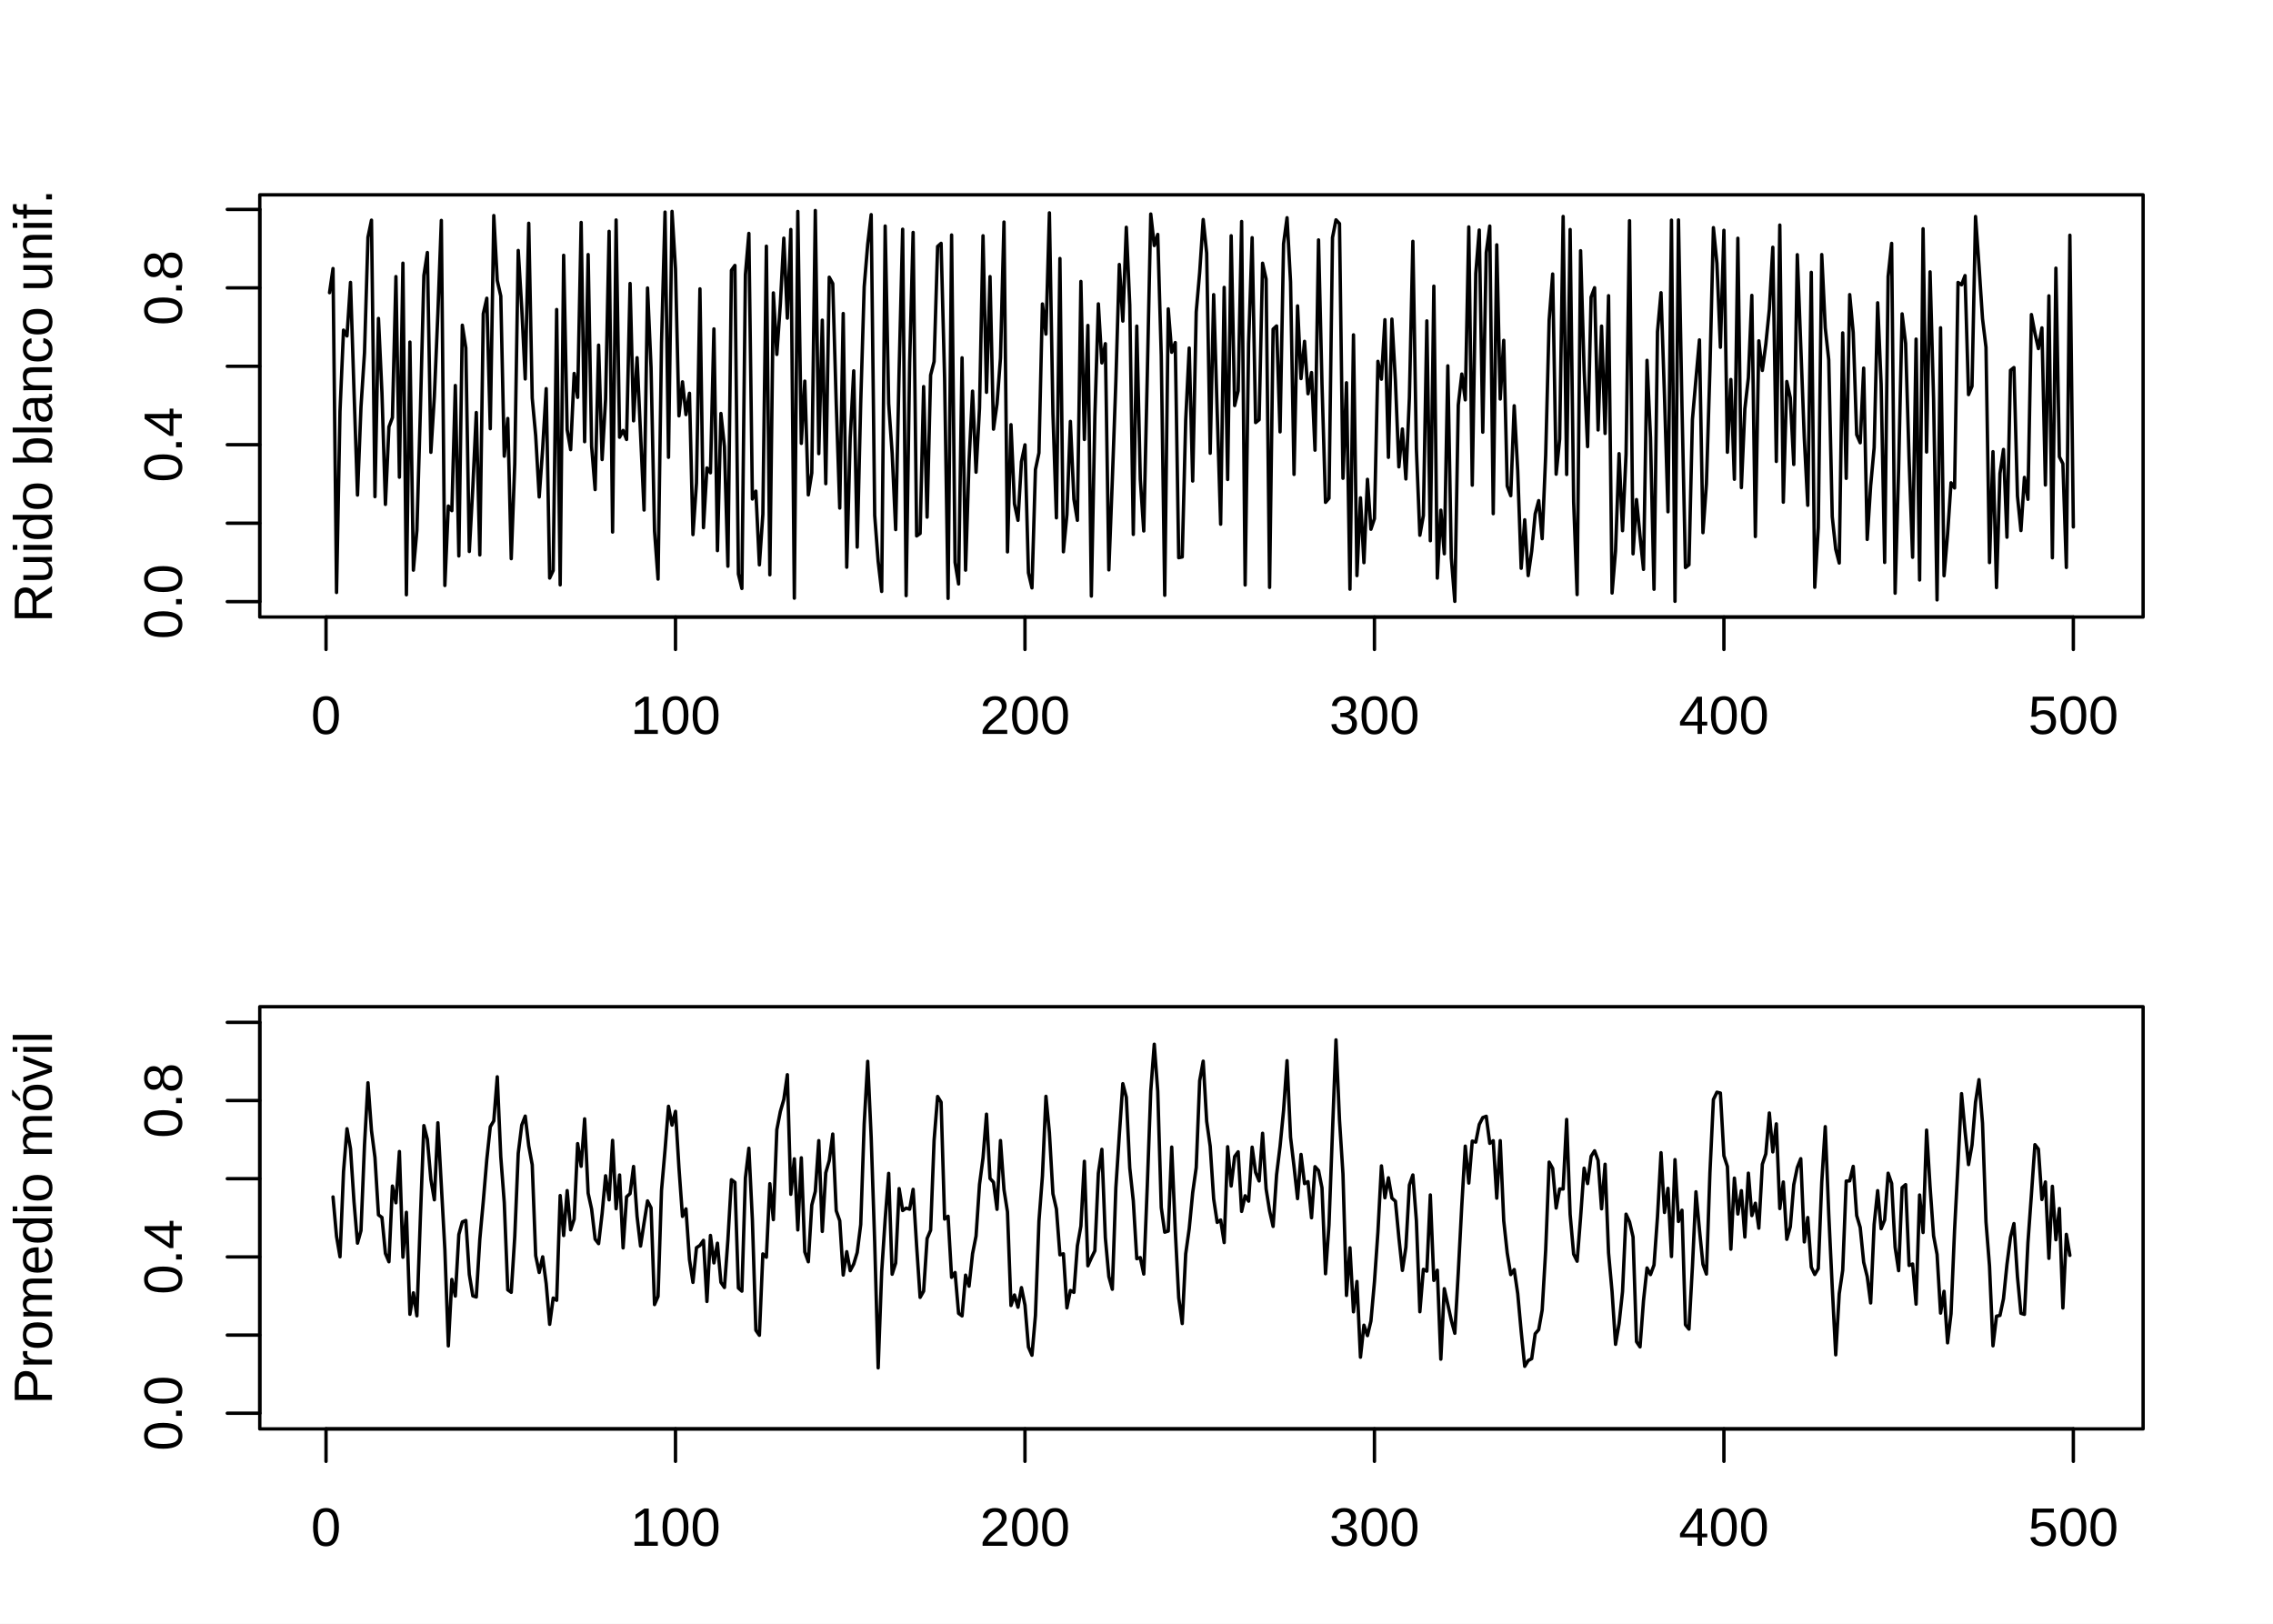
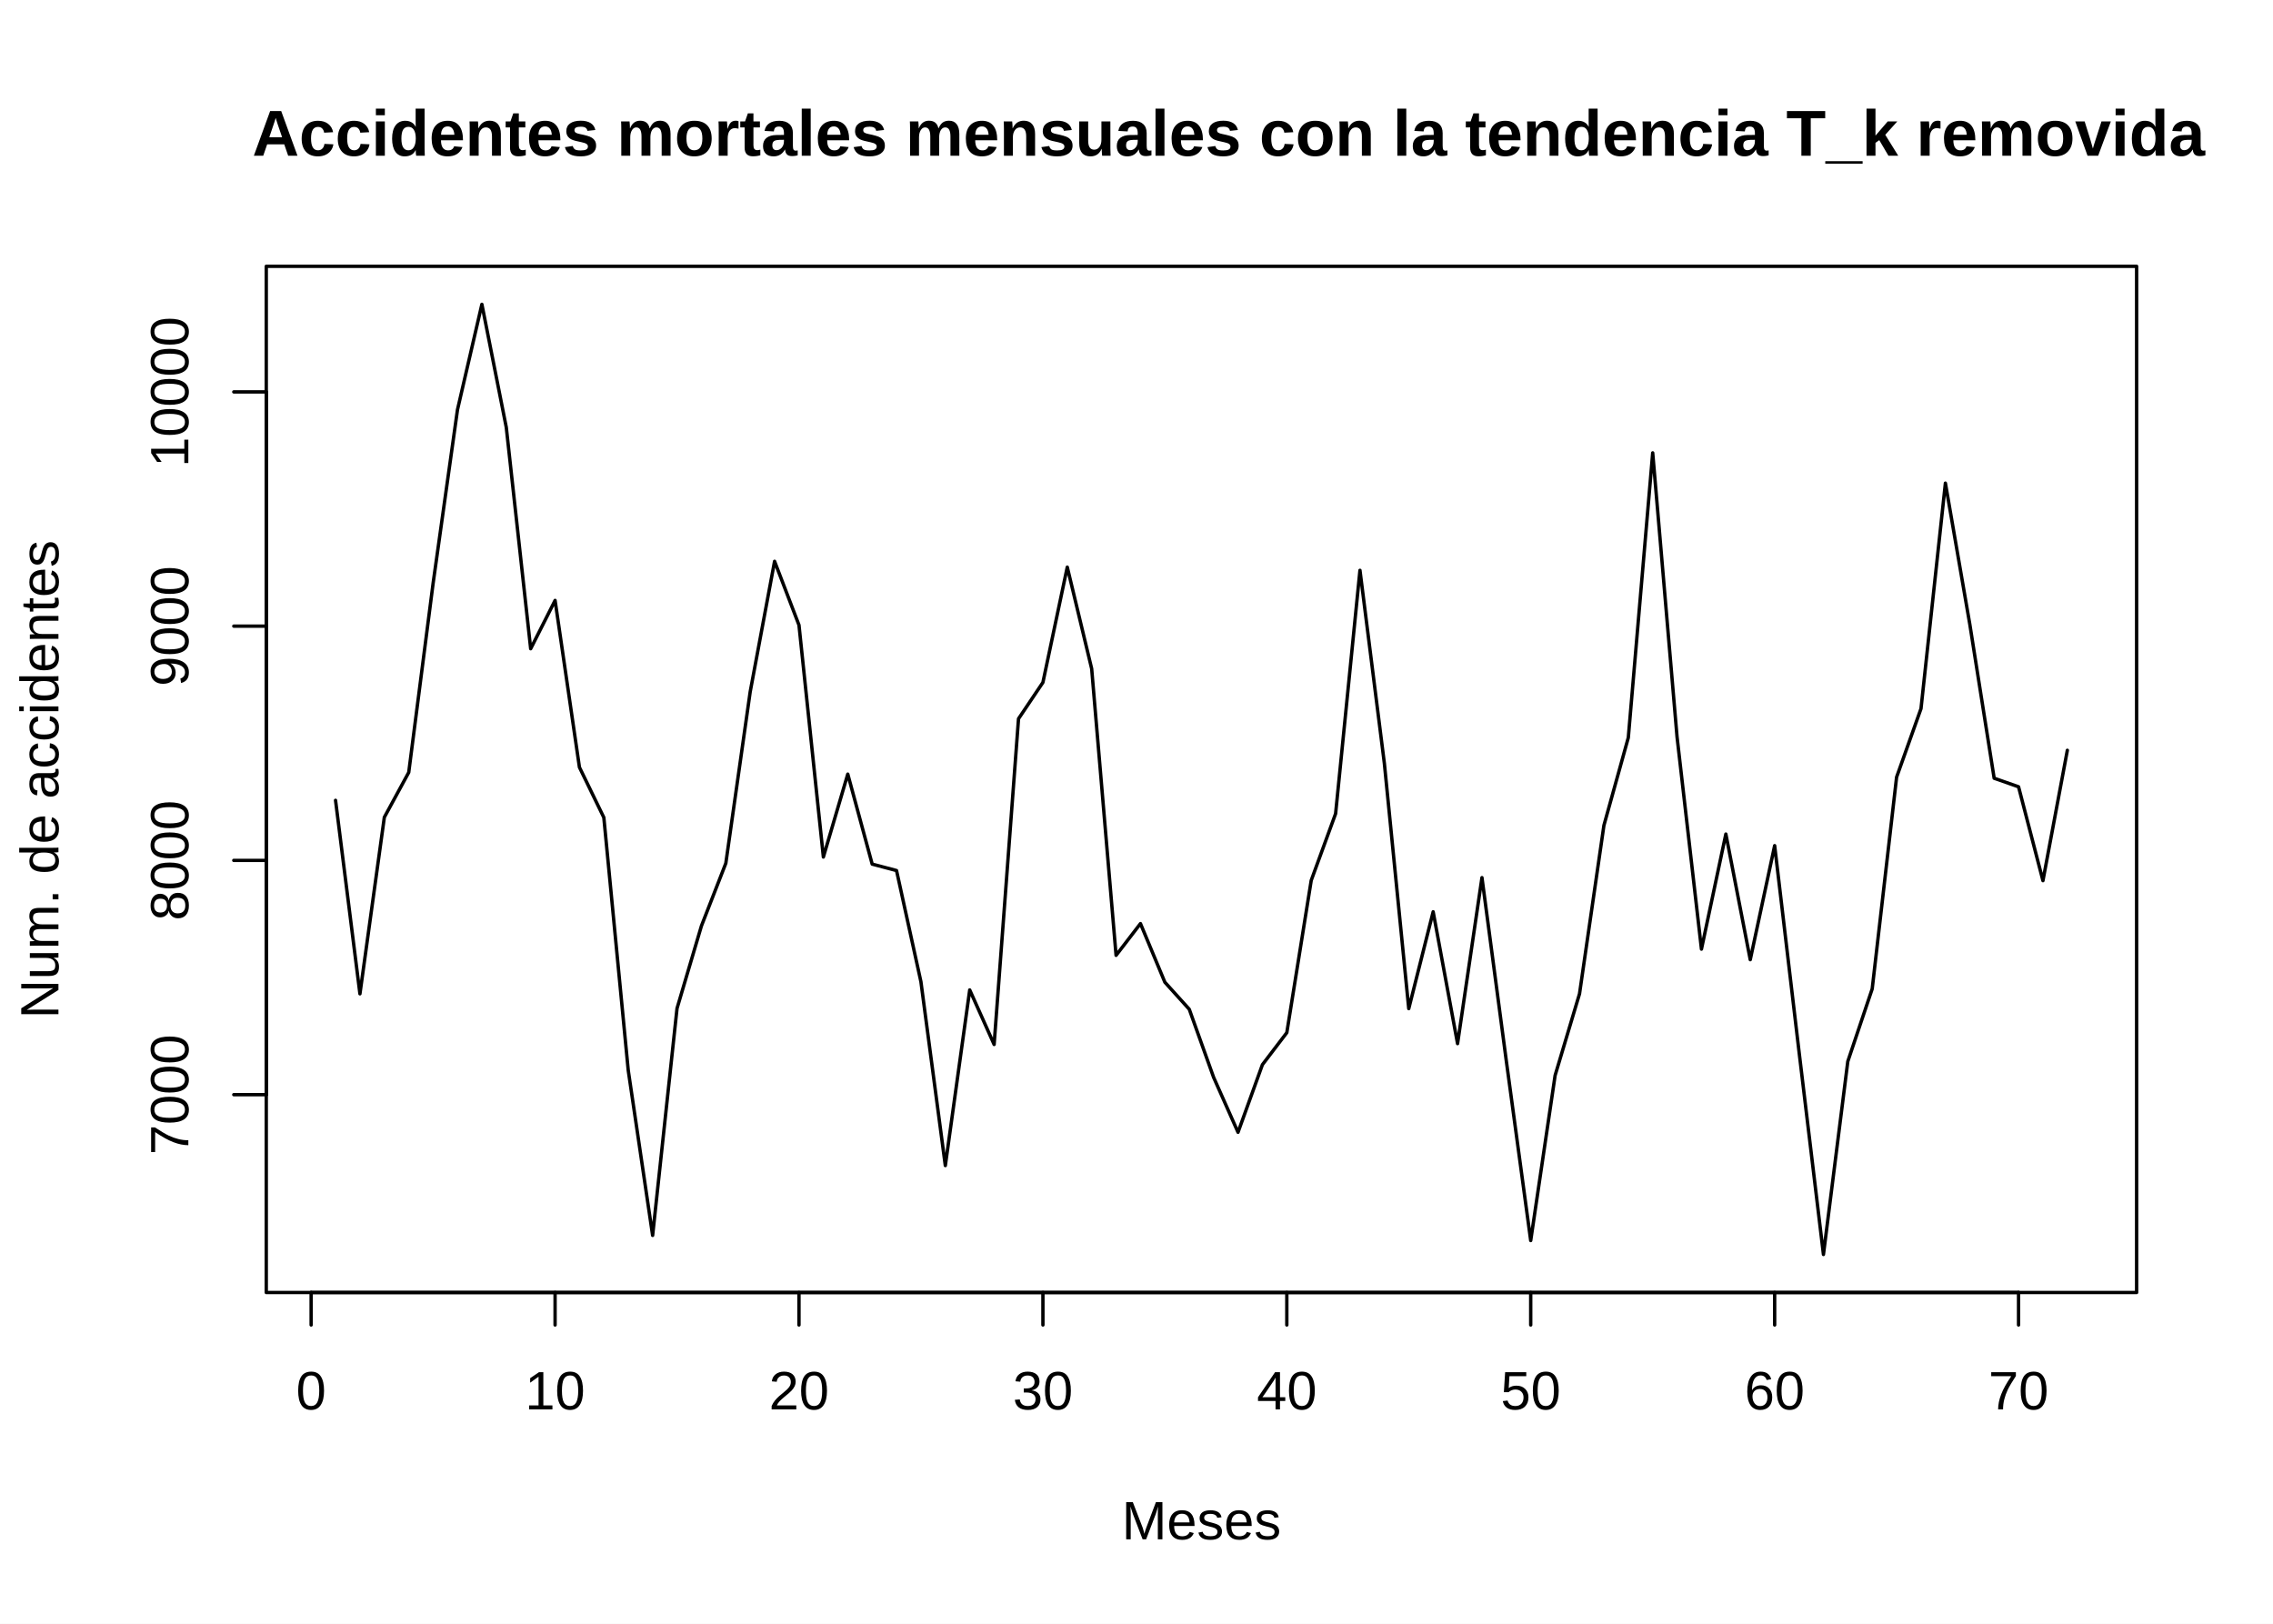
<svg xmlns="http://www.w3.org/2000/svg" viewBox="0 0 504.00 360.00">
  <defs>
    <style type="text/css">
    line, polyline, path, rect, circle {
      fill: none;
      stroke: #000000;
      stroke-linecap: round;
      stroke-linejoin: round;
      stroke-miterlimit: 10.00;
    }
  </style>
  </defs>
  <rect width="100%" height="100%" style="stroke: none; fill: #FFFFFF;" />
  <defs>
-     <clipPath id="cpNTcuNnw0NzUuMnwxMzYuOHw0My4y">
-       <rect x="57.60" y="43.20" width="417.60" height="93.60" />
+     <clipPath id="cpNTkuMDR8NDczLjc2fDI4Ni41Nnw1OS4wNA==">
+       <rect x="59.04" y="59.04" width="414.72" height="227.52" />
    </clipPath>
  </defs>
-   <polyline points="73.07,64.89 73.84,59.54 74.62,131.36 75.39,91.20 76.17,73.19 76.94,74.48 77.72,62.61 78.49,86.57 79.27,109.76 80.04,90.30 80.82,78.20 81.59,52.60 82.37,48.81 83.14,110.12 83.92,70.60 84.69,87.05 85.46,111.83 86.24,94.64 87.01,92.59 87.79,61.32 88.56,105.80 89.34,58.35 90.11,131.87 90.89,75.84 91.66,126.41 92.44,117.57 93.21,91.14 93.99,61.08 94.76,55.98 95.54,100.28 96.31,87.91 97.09,69.52 97.86,48.87 98.64,129.81 99.41,112.19 100.19,113.22 100.96,85.47 101.74,123.26 102.51,72.10 103.29,77.14 104.06,122.27 104.84,108.08 105.61,91.46 106.39,123.03 107.16,69.57 107.94,66.12 108.71,95.05 109.49,47.79 110.26,62.19 111.04,65.64 111.81,101.14 112.59,92.78 113.36,123.86 114.14,102.82 114.91,55.53 115.69,68.33 116.46,84.02 117.24,49.50 118.01,88.24 118.78,96.59 119.56,110.18 120.33,99.43 121.11,86.16 121.88,128.16 122.66,126.48 123.43,68.62 124.21,129.67 124.98,56.60 125.76,95.27 126.53,99.70 127.31,82.80 128.08,88.10 128.86,49.32 129.63,97.93 130.41,56.44 131.18,98.94 131.96,108.55 132.73,76.52 133.51,101.89 134.28,88.48 135.06,51.29 135.83,117.96 136.61,48.77 137.38,96.94 138.16,95.43 138.93,97.44 139.71,62.85 140.48,93.30 141.26,79.31 142.03,96.17 142.81,113.08 143.58,63.85 144.36,81.51 145.13,117.73 145.91,128.39 146.68,76.03 147.46,47.02 148.23,101.39 149.01,46.87 149.78,59.60 150.55,92.20 151.33,84.66 152.10,91.92 152.88,87.19 153.65,118.53 154.43,107.11 155.20,64.04 155.98,116.99 156.75,103.75 157.53,104.82 158.30,72.92 159.08,122.08 159.85,91.67 160.63,99.02 161.40,125.54 162.18,59.93 162.95,58.85 163.73,127.27 164.50,130.47 165.28,60.91 166.05,51.75 166.83,110.64 167.60,108.89 168.38,125.23 169.15,114.00 169.93,54.58 170.70,127.44 171.48,64.94 172.25,78.58 173.03,67.39 173.80,52.80 174.58,70.54 175.35,50.88 176.13,132.62 176.90,46.88 177.68,98.30 178.45,84.50 179.23,109.72 180.00,104.85 180.78,46.67 181.55,100.58 182.33,70.98 183.10,107.24 183.87,61.46 184.65,62.87 185.42,89.48 186.20,112.64 186.97,69.51 187.75,125.76 188.52,97.06 189.30,82.22 190.07,121.30 190.85,89.36 191.62,63.58 192.40,54.14 193.17,47.59 193.95,114.27 194.72,124.46 195.50,131.13 196.27,50.11 197.05,89.46 197.82,100.51 198.60,117.42 199.37,82.00 200.15,50.82 200.92,132.06 201.70,80.39 202.47,51.53 203.25,118.82 204.02,118.28 204.80,85.71 205.57,114.66 206.35,83.16 207.12,80.16 207.90,54.64 208.67,53.95 209.45,83.94 210.22,132.67 211.00,52.10 211.77,124.68 212.55,129.47 213.32,79.33 214.10,126.41 214.87,102.24 215.65,86.72 216.42,104.69 217.19,90.51 217.97,52.27 218.74,86.98 219.52,61.32 220.29,95.15 221.07,89.55 221.84,79.37 222.62,49.23 223.39,122.36 224.17,94.16 224.94,111.71 225.72,115.36 226.49,102.34 227.27,98.62 228.04,127.00 228.82,130.34 229.59,104.11 230.37,100.41 231.14,67.39 231.92,74.07 232.69,47.19 233.47,91.70 234.24,114.81 235.02,57.31 235.79,122.34 236.57,114.10 237.34,93.43 238.12,110.68 238.89,115.36 239.67,62.40 240.44,97.44 241.22,72.15 241.99,132.16 242.77,92.20 243.54,67.37 244.32,80.46 245.09,76.20 245.87,126.35 246.64,106.40 247.42,84.64 248.19,58.64 248.97,71.19 249.74,50.39 250.51,67.64 251.29,118.49 252.06,72.30 252.84,106.24 253.61,117.72 254.39,83.30 255.16,47.45 255.94,54.44 256.71,51.97 257.49,78.86 258.26,131.98 259.04,68.48 259.81,78.10 260.59,75.95 261.36,123.65 262.14,123.48 262.91,93.13 263.69,77.16 264.46,106.65 265.24,69.16 266.01,60.38 266.79,48.67 267.56,56.13 268.34,100.49 269.11,65.33 269.89,91.23 270.66,116.22 271.44,63.71 272.21,106.31 272.99,52.27 273.76,89.92 274.54,86.64 275.31,49.11 276.09,129.70 276.86,76.21 277.64,52.70 278.41,93.69 279.19,93.06 279.96,58.36 280.74,61.88 281.51,130.23 282.29,72.98 283.06,72.27 283.83,95.75 284.61,54.05 285.38,48.27 286.16,62.52 286.93,105.18 287.71,67.82 288.48,83.94 289.26,75.68 290.03,87.30 290.81,82.60 291.58,99.81 292.36,53.19 293.13,85.17 293.91,111.38 294.68,110.48 295.46,52.68 296.23,48.74 297.01,49.57 297.78,106.04 298.56,84.86 299.33,130.63 300.11,74.24 300.88,127.62 301.66,110.38 302.43,124.75 303.21,106.27 303.98,117.34 304.76,114.99 305.53,80.11 306.31,84.07 307.08,70.88 307.86,101.40 308.63,70.75 309.41,84.43 310.18,103.51 310.96,95.11 311.73,106.19 312.51,88.14 313.28,53.51 314.06,99.47 314.83,118.67 315.61,114.29 316.38,71.14 317.15,119.89 317.93,63.44 318.70,128.17 319.48,113.11 320.25,122.78 321.03,81.11 321.80,123.68 322.58,133.33 323.35,89.78 324.13,82.93 324.90,88.66 325.68,50.31 326.45,107.57 327.23,60.63 328.00,51.00 328.78,95.82 329.55,56.02 330.33,50.12 331.10,113.89 331.88,54.28 332.65,88.47 333.43,75.46 334.20,107.77 334.98,109.90 335.75,89.96 336.53,104.39 337.30,125.99 338.08,115.24 338.85,127.62 339.63,122.17 340.40,113.94 341.18,110.99 341.95,119.43 342.73,100.86 343.50,70.94 344.28,60.75 345.05,105.13 345.83,97.33 346.60,47.99 347.38,105.20 348.15,50.88 348.93,111.29 349.70,131.83 350.47,55.59 351.25,81.98 352.02,99.02 352.80,65.87 353.57,63.79 354.35,95.33 355.12,72.30 355.90,96.10 356.67,65.56 357.45,131.48 358.22,122.09 359.00,100.58 359.77,117.66 360.55,100.69 361.32,48.93 362.10,122.79 362.87,110.76 363.65,118.87 364.42,126.24 365.20,79.89 365.97,97.07 366.75,130.65 367.52,73.54 368.30,64.90 369.07,87.80 369.85,113.47 370.62,48.81 371.40,133.32 372.17,48.76 372.95,90.08 373.72,125.83 374.50,125.21 375.27,92.97 376.05,84.03 376.82,75.36 377.60,118.10 378.37,107.29 379.15,81.87 379.92,50.47 380.70,58.42 381.47,76.99 382.25,51.06 383.02,100.27 383.79,84.14 384.57,106.26 385.34,52.82 386.12,108.11 386.89,90.67 387.67,83.77 388.44,65.49 389.22,118.96 389.99,75.56 390.77,82.13 391.54,76.32 392.32,68.62 393.09,54.82 393.87,102.31 394.64,49.90 395.42,111.34 396.19,84.58 396.97,88.16 397.74,102.98 398.52,56.47 399.29,76.67 400.07,97.14 400.84,112.03 401.62,60.38 402.39,130.21 403.17,116.98 403.94,56.44 404.72,72.67 405.49,79.77 406.27,114.55 407.04,121.78 407.82,124.83 408.59,73.81 409.37,106.06 410.14,65.32 410.92,73.71 411.69,96.38 412.47,98.17 413.24,81.61 414.02,119.60 414.79,107.67 415.56,99.27 416.34,67.13 417.11,85.19 417.89,124.70 418.66,61.31 419.44,53.96 420.21,131.52 420.99,103.87 421.76,69.59 422.54,76.15 423.31,101.82 424.09,123.55 424.86,75.18 425.64,128.59 426.41,50.72 427.19,100.22 427.96,60.27 428.74,88.44 429.51,133.01 430.29,72.67 431.06,127.65 431.84,118.48 432.61,107.04 433.39,108.19 434.16,62.62 434.94,63.15 435.71,61.10 436.49,87.49 437.26,85.63 438.04,48.00 438.81,58.87 439.59,70.66 440.36,77.00 441.14,124.73 441.91,100.14 442.69,130.27 443.46,104.97 444.24,99.64 445.01,119.11 445.79,82.10 446.56,81.49 447.34,109.99 448.11,117.63 448.88,105.84 449.66,110.70 450.43,69.74 451.21,73.87 451.98,77.29 452.76,72.69 453.53,107.53 454.31,65.59 455.08,123.67 455.86,59.45 456.63,101.27 457.41,102.81 458.18,125.81 458.96,52.15 459.73,116.83 " style="stroke-width: 0.75;" clip-path="url(#cpNTcuNnw0NzUuMnwxMzYuOHw0My4y)" />
-   <defs>
-     <clipPath id="cpMHw1MDR8MTgwfDA=">
-       <rect x="0.00" y="0.00" width="504.00" height="180.00" />
-     </clipPath>
-   </defs>
-   <g clip-path="url(#cpMHw1MDR8MTgwfDA=)">
-     <text x="264.73" y="191.52" style="font-size: 12.00px; font-family: Arial;" textLength="3.33px" lengthAdjust="spacingAndGlyphs"> </text>
-   </g>
-   <g clip-path="url(#cpMHw1MDR8MTgwfDA=)">
-     <text transform="translate(11.52,138.03) rotate(-90)" style="font-size: 12.00px; font-family: Arial;" textLength="96.06px" lengthAdjust="spacingAndGlyphs">Ruido blanco unif.</text>
-   </g>
+   <polyline points="74.40,177.44 79.81,220.34 85.22,181.20 90.63,171.25 96.03,129.36 101.44,90.84 106.85,67.47 112.26,94.75 117.67,143.83 123.08,133.12 128.48,170.11 133.89,181.25 139.30,237.29 144.71,273.90 150.12,223.57 155.53,205.29 160.94,191.39 166.34,153.40 171.75,124.45 177.16,138.59 182.57,190.01 187.98,171.63 193.39,191.58 198.79,193.01 204.20,217.67 209.61,258.42 215.02,219.48 220.43,231.57 225.84,159.35 231.25,151.30 236.65,125.74 242.06,148.26 247.47,211.81 252.88,204.77 258.29,217.77 263.70,223.76 269.10,238.86 274.51,251.04 279.92,236.05 285.33,228.95 290.74,195.20 296.15,180.39 301.55,126.45 306.96,169.25 312.37,223.62 317.78,202.15 323.19,231.38 328.60,194.58 334.01,235.29 339.41,275.04 344.82,238.43 350.23,220.34 355.64,183.01 361.05,163.54 366.46,100.41 371.86,163.40 377.27,210.43 382.68,184.92 388.09,212.77 393.50,187.49 398.91,233.19 404.32,278.13 409.72,235.33 415.13,219.24 420.54,172.30 425.95,157.11 431.36,107.12 436.77,138.40 442.17,172.54 447.58,174.44 452.99,195.25 458.40,166.35 " style="stroke-width: 0.75;" clip-path="url(#cpNTkuMDR8NDczLjc2fDI4Ni41Nnw1OS4wNA==)" />
  <defs>
    <clipPath id="cpMHw1MDR8MzYwfDA=">
      <rect x="0.00" y="0.00" width="504.00" height="360.00" />
    </clipPath>
  </defs>
-   <line x1="72.29" y1="136.80" x2="459.73" y2="136.80" style="stroke-width: 0.75;" clip-path="url(#cpMHw1MDR8MzYwfDA=)" />
-   <line x1="72.29" y1="136.80" x2="72.29" y2="144.00" style="stroke-width: 0.75;" clip-path="url(#cpMHw1MDR8MzYwfDA=)" />
-   <line x1="149.78" y1="136.80" x2="149.78" y2="144.00" style="stroke-width: 0.75;" clip-path="url(#cpMHw1MDR8MzYwfDA=)" />
-   <line x1="227.27" y1="136.80" x2="227.27" y2="144.00" style="stroke-width: 0.75;" clip-path="url(#cpMHw1MDR8MzYwfDA=)" />
-   <line x1="304.76" y1="136.80" x2="304.76" y2="144.00" style="stroke-width: 0.75;" clip-path="url(#cpMHw1MDR8MzYwfDA=)" />
-   <line x1="382.25" y1="136.80" x2="382.25" y2="144.00" style="stroke-width: 0.75;" clip-path="url(#cpMHw1MDR8MzYwfDA=)" />
-   <line x1="459.73" y1="136.80" x2="459.73" y2="144.00" style="stroke-width: 0.75;" clip-path="url(#cpMHw1MDR8MzYwfDA=)" />
+   <line x1="68.99" y1="286.56" x2="447.58" y2="286.56" style="stroke-width: 0.75;" clip-path="url(#cpMHw1MDR8MzYwfDA=)" />
+   <line x1="68.99" y1="286.56" x2="68.99" y2="293.76" style="stroke-width: 0.75;" clip-path="url(#cpMHw1MDR8MzYwfDA=)" />
+   <line x1="123.08" y1="286.56" x2="123.08" y2="293.76" style="stroke-width: 0.75;" clip-path="url(#cpMHw1MDR8MzYwfDA=)" />
+   <line x1="177.16" y1="286.56" x2="177.16" y2="293.76" style="stroke-width: 0.75;" clip-path="url(#cpMHw1MDR8MzYwfDA=)" />
+   <line x1="231.25" y1="286.56" x2="231.25" y2="293.76" style="stroke-width: 0.75;" clip-path="url(#cpMHw1MDR8MzYwfDA=)" />
+   <line x1="285.33" y1="286.56" x2="285.33" y2="293.76" style="stroke-width: 0.75;" clip-path="url(#cpMHw1MDR8MzYwfDA=)" />
+   <line x1="339.41" y1="286.56" x2="339.41" y2="293.76" style="stroke-width: 0.75;" clip-path="url(#cpMHw1MDR8MzYwfDA=)" />
+   <line x1="393.50" y1="286.56" x2="393.50" y2="293.76" style="stroke-width: 0.75;" clip-path="url(#cpMHw1MDR8MzYwfDA=)" />
+   <line x1="447.58" y1="286.56" x2="447.58" y2="293.76" style="stroke-width: 0.75;" clip-path="url(#cpMHw1MDR8MzYwfDA=)" />
  <g clip-path="url(#cpMHw1MDR8MzYwfDA=)">
-     <text x="68.95" y="162.72" style="font-size: 12.00px; font-family: Arial;" textLength="6.67px" lengthAdjust="spacingAndGlyphs">0</text>
+     <text x="65.65" y="312.48" style="font-size: 12.00px; font-family: Arial;" textLength="6.67px" lengthAdjust="spacingAndGlyphs">0</text>
  </g>
  <g clip-path="url(#cpMHw1MDR8MzYwfDA=)">
-     <text x="139.77" y="162.72" style="font-size: 12.00px; font-family: Arial;" textLength="20.02px" lengthAdjust="spacingAndGlyphs">100</text>
+     <text x="116.40" y="312.48" style="font-size: 12.00px; font-family: Arial;" textLength="13.35px" lengthAdjust="spacingAndGlyphs">10</text>
  </g>
  <g clip-path="url(#cpMHw1MDR8MzYwfDA=)">
-     <text x="217.26" y="162.72" style="font-size: 12.00px; font-family: Arial;" textLength="20.02px" lengthAdjust="spacingAndGlyphs">200</text>
+     <text x="170.49" y="312.48" style="font-size: 12.00px; font-family: Arial;" textLength="13.35px" lengthAdjust="spacingAndGlyphs">20</text>
  </g>
  <g clip-path="url(#cpMHw1MDR8MzYwfDA=)">
-     <text x="294.75" y="162.72" style="font-size: 12.00px; font-family: Arial;" textLength="20.02px" lengthAdjust="spacingAndGlyphs">300</text>
+     <text x="224.57" y="312.48" style="font-size: 12.00px; font-family: Arial;" textLength="13.35px" lengthAdjust="spacingAndGlyphs">30</text>
  </g>
  <g clip-path="url(#cpMHw1MDR8MzYwfDA=)">
-     <text x="372.23" y="162.72" style="font-size: 12.00px; font-family: Arial;" textLength="20.02px" lengthAdjust="spacingAndGlyphs">400</text>
+     <text x="278.66" y="312.48" style="font-size: 12.00px; font-family: Arial;" textLength="13.35px" lengthAdjust="spacingAndGlyphs">40</text>
  </g>
  <g clip-path="url(#cpMHw1MDR8MzYwfDA=)">
-     <text x="449.72" y="162.72" style="font-size: 12.00px; font-family: Arial;" textLength="20.02px" lengthAdjust="spacingAndGlyphs">500</text>
-   </g>
-   <line x1="57.60" y1="133.39" x2="57.60" y2="46.43" style="stroke-width: 0.75;" clip-path="url(#cpMHw1MDR8MzYwfDA=)" />
-   <line x1="57.60" y1="133.39" x2="50.40" y2="133.39" style="stroke-width: 0.75;" clip-path="url(#cpMHw1MDR8MzYwfDA=)" />
-   <line x1="57.60" y1="116.00" x2="50.40" y2="116.00" style="stroke-width: 0.75;" clip-path="url(#cpMHw1MDR8MzYwfDA=)" />
-   <line x1="57.60" y1="98.60" x2="50.40" y2="98.60" style="stroke-width: 0.75;" clip-path="url(#cpMHw1MDR8MzYwfDA=)" />
-   <line x1="57.60" y1="81.21" x2="50.40" y2="81.21" style="stroke-width: 0.75;" clip-path="url(#cpMHw1MDR8MzYwfDA=)" />
-   <line x1="57.60" y1="63.82" x2="50.40" y2="63.82" style="stroke-width: 0.75;" clip-path="url(#cpMHw1MDR8MzYwfDA=)" />
-   <line x1="57.60" y1="46.43" x2="50.40" y2="46.43" style="stroke-width: 0.75;" clip-path="url(#cpMHw1MDR8MzYwfDA=)" />
-   <g clip-path="url(#cpMHw1MDR8MzYwfDA=)">
-     <text transform="translate(40.32,141.73) rotate(-90)" style="font-size: 12.00px; font-family: Arial;" textLength="16.68px" lengthAdjust="spacingAndGlyphs">0.0</text>
+     <text x="332.74" y="312.48" style="font-size: 12.00px; font-family: Arial;" textLength="13.35px" lengthAdjust="spacingAndGlyphs">50</text>
  </g>
  <g clip-path="url(#cpMHw1MDR8MzYwfDA=)">
-     <text transform="translate(40.32,106.94) rotate(-90)" style="font-size: 12.00px; font-family: Arial;" textLength="16.68px" lengthAdjust="spacingAndGlyphs">0.4</text>
+     <text x="386.82" y="312.48" style="font-size: 12.00px; font-family: Arial;" textLength="13.35px" lengthAdjust="spacingAndGlyphs">60</text>
  </g>
  <g clip-path="url(#cpMHw1MDR8MzYwfDA=)">
-     <text transform="translate(40.32,72.16) rotate(-90)" style="font-size: 12.00px; font-family: Arial;" textLength="16.68px" lengthAdjust="spacingAndGlyphs">0.8</text>
+     <text x="440.91" y="312.48" style="font-size: 12.00px; font-family: Arial;" textLength="13.35px" lengthAdjust="spacingAndGlyphs">70</text>
  </g>
-   <polyline points="57.60,136.80 475.20,136.80 475.20,43.20 57.60,43.20 57.60,136.80 " style="stroke-width: 0.75;" clip-path="url(#cpMHw1MDR8MzYwfDA=)" />
-   <defs>
-     <clipPath id="cpNTcuNnw0NzUuMnwzMTYuOHwyMjMuMg==">
-       <rect x="57.60" y="223.20" width="417.60" height="93.60" />
-     </clipPath>
-   </defs>
-   <polyline points="73.84,265.37 74.62,274.11 75.39,278.64 76.17,259.75 76.94,250.25 77.72,254.70 78.49,266.42 79.27,275.62 80.04,272.84 80.82,253.85 81.59,240.06 82.37,250.67 83.14,256.64 83.92,269.35 84.69,269.92 85.46,277.90 86.24,279.75 87.01,262.96 87.79,266.67 88.56,255.30 89.34,278.74 90.11,268.78 90.89,291.39 91.66,286.64 92.44,291.73 93.21,270.02 93.99,249.56 94.76,252.60 95.54,261.51 96.31,266.01 97.09,248.93 97.86,262.85 98.64,277.03 99.41,298.40 100.19,283.67 100.96,287.35 101.74,273.69 102.51,270.92 103.29,270.59 104.06,282.55 104.84,287.31 105.61,287.56 106.39,274.77 107.16,266.35 107.94,257.05 108.71,249.81 109.49,248.51 110.26,238.74 111.04,256.46 111.81,266.62 112.59,285.97 113.36,286.52 114.14,274.15 114.91,255.70 115.69,249.45 116.46,247.45 117.24,254.06 118.01,258.24 118.78,278.40 119.56,282.12 120.33,278.65 121.11,284.62 121.88,293.61 122.66,287.79 123.43,288.29 124.21,265.07 124.98,273.93 125.76,263.97 126.53,272.67 127.31,270.29 128.08,253.55 128.86,258.58 129.63,248.06 130.41,264.55 131.18,268.07 131.96,274.74 132.73,275.73 133.51,269.06 134.28,260.68 135.06,266.02 135.83,252.83 136.61,267.99 137.38,260.50 138.16,276.67 138.93,265.35 139.71,264.64 140.48,258.62 141.26,269.69 142.03,276.26 142.81,271.12 143.58,266.25 144.36,267.80 145.13,289.24 145.91,287.42 146.68,263.92 147.46,254.95 148.23,245.27 149.01,249.45 149.78,246.40 150.55,258.95 151.33,269.69 152.10,268.02 152.88,279.27 153.65,284.32 154.43,276.63 155.20,276.12 155.98,275.00 156.75,288.55 157.53,273.91 158.30,280.00 159.08,275.63 159.85,284.30 160.63,285.45 161.40,274.90 162.18,261.56 162.95,262.14 163.73,285.57 164.50,286.26 165.28,261.17 166.05,254.58 166.83,270.52 167.60,294.93 168.38,296.05 169.15,278.00 169.93,278.74 170.70,262.44 171.48,270.41 172.25,250.46 173.03,246.43 173.80,243.76 174.58,238.27 175.35,264.79 176.13,256.93 176.90,272.69 177.68,256.70 178.45,277.57 179.23,279.75 180.00,267.18 180.78,264.14 181.55,252.89 182.33,273.02 183.10,260.02 183.87,257.33 184.65,251.43 185.42,268.43 186.20,270.64 186.97,282.69 187.75,277.51 188.52,281.73 189.30,280.25 190.07,277.69 190.85,271.50 191.62,249.19 192.40,235.31 193.17,252.15 193.95,275.51 194.72,303.27 195.50,281.95 196.27,270.33 197.05,260.15 197.82,282.51 198.60,280.03 199.37,263.52 200.15,268.39 200.92,267.85 201.70,268.09 202.47,263.69 203.25,276.28 204.02,287.64 204.80,286.26 205.57,274.59 206.35,272.75 207.12,252.81 207.90,243.10 208.67,244.36 209.45,270.28 210.22,269.66 211.00,283.20 211.77,282.13 212.55,291.18 213.32,291.75 214.10,282.71 214.87,285.16 215.65,277.95 216.42,274.05 217.19,262.61 217.97,256.72 218.74,247.02 219.52,261.27 220.29,262.12 221.07,268.12 221.84,252.87 222.62,263.77 223.39,268.68 224.17,289.44 224.94,287.11 225.72,289.83 226.49,285.48 227.27,289.35 228.04,298.65 228.82,300.47 229.59,291.64 230.37,270.73 231.14,260.75 231.92,243.07 232.69,251.14 233.47,264.68 234.24,268.04 235.02,278.21 235.79,277.98 236.57,289.98 237.34,286.11 238.12,286.53 238.89,276.22 239.67,271.82 240.44,257.47 241.22,280.64 241.99,278.90 242.77,277.31 243.54,260.14 244.32,254.82 245.09,274.41 245.87,283.03 246.64,285.84 247.42,263.34 248.19,251.65 248.97,240.26 249.74,243.26 250.51,258.97 251.29,266.25 252.06,279.07 252.84,278.82 253.61,282.47 254.39,262.94 255.16,241.91 255.94,231.51 256.71,241.95 257.49,267.71 258.26,273.19 259.04,272.94 259.81,254.32 260.59,272.65 261.36,287.73 262.14,293.44 262.91,277.99 263.69,272.40 264.46,264.43 265.24,258.86 266.01,239.60 266.79,235.27 267.56,248.60 268.34,254.13 269.11,265.79 269.89,271.02 270.66,270.48 271.44,275.49 272.21,254.24 272.99,262.95 273.76,256.42 274.54,255.36 275.31,268.58 276.09,265.11 276.86,266.31 277.64,254.34 278.41,259.94 279.19,261.83 279.96,251.26 280.74,263.60 281.51,268.46 282.29,271.91 283.06,260.46 283.83,254.17 284.61,246.20 285.38,235.16 286.16,252.14 286.93,258.64 287.71,265.75 288.48,255.95 289.26,262.42 290.03,261.98 290.81,269.99 291.58,258.66 292.36,259.52 293.13,263.36 293.91,282.40 294.68,271.60 295.46,250.79 296.23,230.55 297.01,248.28 297.78,260.28 298.56,287.21 299.33,276.65 300.11,290.85 300.88,284.12 301.66,300.90 302.43,293.81 303.21,296.12 303.98,292.88 304.76,284.19 305.53,273.14 306.31,258.49 307.08,265.56 307.86,261.13 308.63,265.63 309.41,266.33 310.18,274.43 310.96,281.66 311.73,276.55 312.51,262.73 313.28,260.50 314.06,270.64 314.83,290.83 315.61,281.42 316.38,281.83 317.15,264.93 317.93,283.88 318.70,281.62 319.48,301.34 320.25,285.71 321.03,289.22 321.80,292.72 322.58,295.60 323.35,282.07 324.13,267.22 324.90,254.11 325.68,262.30 326.45,252.99 327.23,253.22 328.00,249.31 328.78,247.78 329.55,247.49 330.33,253.49 331.10,252.91 331.88,265.65 332.65,252.89 333.43,270.66 334.20,277.78 334.98,282.59 335.75,281.47 336.53,286.81 337.30,295.21 338.08,302.93 338.85,301.66 339.63,301.23 340.40,295.71 341.18,294.80 341.95,290.45 342.73,277.14 343.50,257.65 344.28,259.07 345.05,267.84 345.83,263.60 346.60,263.62 347.38,248.19 348.15,269.22 348.93,278.06 349.70,279.63 350.47,269.89 351.25,259.00 352.02,262.41 352.80,256.37 353.57,255.14 354.35,257.27 355.12,268.01 355.90,258.12 356.67,277.78 357.45,286.41 358.22,298.05 359.00,293.46 359.77,286.35 360.55,269.19 361.32,270.89 362.10,274.24 362.87,297.47 363.65,298.62 364.42,288.36 365.20,281.12 365.97,282.59 366.75,280.48 367.52,269.79 368.30,255.56 369.07,268.82 369.85,263.47 370.62,278.59 371.40,257.10 372.17,270.81 372.95,268.32 373.72,293.72 374.50,294.68 375.27,280.79 376.05,264.23 376.82,272.58 377.60,280.31 378.37,282.47 379.15,260.00 379.92,243.77 380.70,242.15 381.47,242.34 382.25,256.25 383.02,258.62 383.79,276.96 384.57,261.20 385.34,269.16 386.12,263.98 386.89,274.26 387.67,260.10 388.44,269.50 389.22,266.77 389.99,272.30 390.77,258.13 391.54,255.83 392.32,246.76 393.09,255.39 393.87,249.17 394.64,267.95 395.42,262.06 396.19,274.77 396.97,271.99 397.74,262.65 398.52,258.84 399.29,256.89 400.07,275.35 400.84,269.94 401.62,280.93 402.39,282.57 403.17,281.27 403.94,262.15 404.72,249.79 405.49,269.09 406.27,285.41 407.04,300.38 407.82,286.84 408.59,281.62 409.37,261.85 410.14,261.81 410.92,258.60 411.69,269.51 412.47,272.14 413.24,279.85 414.02,283.01 414.79,288.88 415.56,271.45 416.34,263.98 417.11,272.42 417.89,270.49 418.66,260.11 419.44,262.38 420.21,276.52 420.99,281.72 421.76,263.32 422.54,262.64 423.31,280.56 424.09,280.24 424.86,289.14 425.64,264.94 426.41,273.26 427.19,250.56 427.96,263.09 428.74,273.99 429.51,278.11 430.29,291.13 431.06,286.30 431.84,297.72 432.61,291.26 433.39,272.70 434.16,258.12 434.94,242.47 435.71,250.74 436.49,258.20 437.26,253.85 438.04,244.34 438.81,239.37 439.59,249.01 440.36,270.89 441.14,280.68 441.91,298.38 442.69,291.81 443.46,291.64 444.24,287.94 445.01,280.34 445.79,274.32 446.56,271.28 447.34,283.09 448.11,291.17 448.88,291.41 449.66,275.50 450.43,264.88 451.21,253.78 451.98,254.76 452.76,265.94 453.53,262.05 454.31,278.99 455.08,263.02 455.86,274.87 456.63,267.94 457.41,289.99 458.18,273.67 458.96,278.33 " style="stroke-width: 0.75;" clip-path="url(#cpNTcuNnw0NzUuMnwzMTYuOHwyMjMuMg==)" />
-   <defs>
-     <clipPath id="cpMHw1MDR8MzYwfDE4MA==">
-       <rect x="0.00" y="180.00" width="504.00" height="180.00" />
-     </clipPath>
-   </defs>
-   <g clip-path="url(#cpMHw1MDR8MzYwfDE4MA==)">
-     <text transform="translate(11.52,311.35) rotate(-90)" style="font-size: 12.00px; font-family: Arial;" textLength="82.69px" lengthAdjust="spacingAndGlyphs">Promedio móvil</text>
-   </g>
-   <defs>
-     <clipPath id="cpMHw1MDR8MzYwfDA=">
-       <rect x="0.00" y="0.00" width="504.00" height="360.00" />
-     </clipPath>
-   </defs>
-   <line x1="72.29" y1="316.80" x2="459.73" y2="316.80" style="stroke-width: 0.75;" clip-path="url(#cpMHw1MDR8MzYwfDA=)" />
-   <line x1="72.29" y1="316.80" x2="72.29" y2="324.00" style="stroke-width: 0.75;" clip-path="url(#cpMHw1MDR8MzYwfDA=)" />
-   <line x1="149.78" y1="316.80" x2="149.78" y2="324.00" style="stroke-width: 0.75;" clip-path="url(#cpMHw1MDR8MzYwfDA=)" />
-   <line x1="227.27" y1="316.80" x2="227.27" y2="324.00" style="stroke-width: 0.75;" clip-path="url(#cpMHw1MDR8MzYwfDA=)" />
-   <line x1="304.76" y1="316.80" x2="304.76" y2="324.00" style="stroke-width: 0.75;" clip-path="url(#cpMHw1MDR8MzYwfDA=)" />
-   <line x1="382.25" y1="316.80" x2="382.25" y2="324.00" style="stroke-width: 0.75;" clip-path="url(#cpMHw1MDR8MzYwfDA=)" />
-   <line x1="459.73" y1="316.80" x2="459.73" y2="324.00" style="stroke-width: 0.75;" clip-path="url(#cpMHw1MDR8MzYwfDA=)" />
+   <line x1="59.04" y1="242.70" x2="59.04" y2="86.89" style="stroke-width: 0.75;" clip-path="url(#cpMHw1MDR8MzYwfDA=)" />
+   <line x1="59.04" y1="242.70" x2="51.84" y2="242.70" style="stroke-width: 0.75;" clip-path="url(#cpMHw1MDR8MzYwfDA=)" />
+   <line x1="59.04" y1="190.76" x2="51.84" y2="190.76" style="stroke-width: 0.75;" clip-path="url(#cpMHw1MDR8MzYwfDA=)" />
+   <line x1="59.04" y1="138.82" x2="51.84" y2="138.82" style="stroke-width: 0.75;" clip-path="url(#cpMHw1MDR8MzYwfDA=)" />
+   <line x1="59.04" y1="86.89" x2="51.84" y2="86.89" style="stroke-width: 0.75;" clip-path="url(#cpMHw1MDR8MzYwfDA=)" />
  <g clip-path="url(#cpMHw1MDR8MzYwfDA=)">
-     <text x="68.95" y="342.72" style="font-size: 12.00px; font-family: Arial;" textLength="6.67px" lengthAdjust="spacingAndGlyphs">0</text>
+     <text transform="translate(41.76,256.04) rotate(-90)" style="font-size: 12.00px; font-family: Arial;" textLength="26.70px" lengthAdjust="spacingAndGlyphs">7000</text>
  </g>
  <g clip-path="url(#cpMHw1MDR8MzYwfDA=)">
-     <text x="139.77" y="342.72" style="font-size: 12.00px; font-family: Arial;" textLength="20.02px" lengthAdjust="spacingAndGlyphs">100</text>
+     <text transform="translate(41.76,204.11) rotate(-90)" style="font-size: 12.00px; font-family: Arial;" textLength="26.70px" lengthAdjust="spacingAndGlyphs">8000</text>
  </g>
  <g clip-path="url(#cpMHw1MDR8MzYwfDA=)">
-     <text x="217.26" y="342.72" style="font-size: 12.00px; font-family: Arial;" textLength="20.02px" lengthAdjust="spacingAndGlyphs">200</text>
+     <text transform="translate(41.76,152.17) rotate(-90)" style="font-size: 12.00px; font-family: Arial;" textLength="26.70px" lengthAdjust="spacingAndGlyphs">9000</text>
  </g>
  <g clip-path="url(#cpMHw1MDR8MzYwfDA=)">
-     <text x="294.75" y="342.72" style="font-size: 12.00px; font-family: Arial;" textLength="20.02px" lengthAdjust="spacingAndGlyphs">300</text>
+     <text transform="translate(41.76,103.57) rotate(-90)" style="font-size: 12.00px; font-family: Arial;" textLength="33.37px" lengthAdjust="spacingAndGlyphs">10000</text>
+   </g>
+   <polyline points="59.04,286.56 473.76,286.56 473.76,59.04 59.04,59.04 59.04,286.56 " style="stroke-width: 0.75;" clip-path="url(#cpMHw1MDR8MzYwfDA=)" />
+   <g clip-path="url(#cpMHw1MDR8MzYwfDA=)">
+     <text x="55.93" y="34.53" style="font-size: 14.40px; font-weight: bold; font-family: Arial;" textLength="420.94px" lengthAdjust="spacingAndGlyphs">Accidentes mortales mensuales con la tendencia T_k removida</text>
  </g>
  <g clip-path="url(#cpMHw1MDR8MzYwfDA=)">
-     <text x="372.23" y="342.72" style="font-size: 12.00px; font-family: Arial;" textLength="20.02px" lengthAdjust="spacingAndGlyphs">400</text>
+     <text x="248.73" y="341.28" style="font-size: 12.00px; font-family: Arial;" textLength="35.34px" lengthAdjust="spacingAndGlyphs">Meses</text>
  </g>
  <g clip-path="url(#cpMHw1MDR8MzYwfDA=)">
-     <text x="449.72" y="342.72" style="font-size: 12.00px; font-family: Arial;" textLength="20.02px" lengthAdjust="spacingAndGlyphs">500</text>
+     <text transform="translate(12.96,225.83) rotate(-90)" style="font-size: 12.00px; font-family: Arial;" textLength="106.05px" lengthAdjust="spacingAndGlyphs">Num. de accidentes</text>
  </g>
-   <line x1="57.60" y1="313.33" x2="57.60" y2="226.67" style="stroke-width: 0.75;" clip-path="url(#cpMHw1MDR8MzYwfDA=)" />
-   <line x1="57.60" y1="313.33" x2="50.40" y2="313.33" style="stroke-width: 0.75;" clip-path="url(#cpMHw1MDR8MzYwfDA=)" />
-   <line x1="57.60" y1="296.00" x2="50.40" y2="296.00" style="stroke-width: 0.75;" clip-path="url(#cpMHw1MDR8MzYwfDA=)" />
-   <line x1="57.60" y1="278.67" x2="50.40" y2="278.67" style="stroke-width: 0.75;" clip-path="url(#cpMHw1MDR8MzYwfDA=)" />
-   <line x1="57.60" y1="261.33" x2="50.40" y2="261.33" style="stroke-width: 0.75;" clip-path="url(#cpMHw1MDR8MzYwfDA=)" />
-   <line x1="57.60" y1="244.00" x2="50.40" y2="244.00" style="stroke-width: 0.75;" clip-path="url(#cpMHw1MDR8MzYwfDA=)" />
-   <line x1="57.60" y1="226.67" x2="50.40" y2="226.67" style="stroke-width: 0.75;" clip-path="url(#cpMHw1MDR8MzYwfDA=)" />
-   <g clip-path="url(#cpMHw1MDR8MzYwfDA=)">
-     <text transform="translate(40.32,321.67) rotate(-90)" style="font-size: 12.00px; font-family: Arial;" textLength="16.68px" lengthAdjust="spacingAndGlyphs">0.0</text>
-   </g>
-   <g clip-path="url(#cpMHw1MDR8MzYwfDA=)">
-     <text transform="translate(40.32,287.01) rotate(-90)" style="font-size: 12.00px; font-family: Arial;" textLength="16.68px" lengthAdjust="spacingAndGlyphs">0.4</text>
-   </g>
-   <g clip-path="url(#cpMHw1MDR8MzYwfDA=)">
-     <text transform="translate(40.32,252.34) rotate(-90)" style="font-size: 12.00px; font-family: Arial;" textLength="16.68px" lengthAdjust="spacingAndGlyphs">0.8</text>
-   </g>
-   <polyline points="57.60,316.80 475.20,316.80 475.20,223.20 57.60,223.20 57.60,316.80 " style="stroke-width: 0.75;" clip-path="url(#cpMHw1MDR8MzYwfDA=)" />
</svg>
